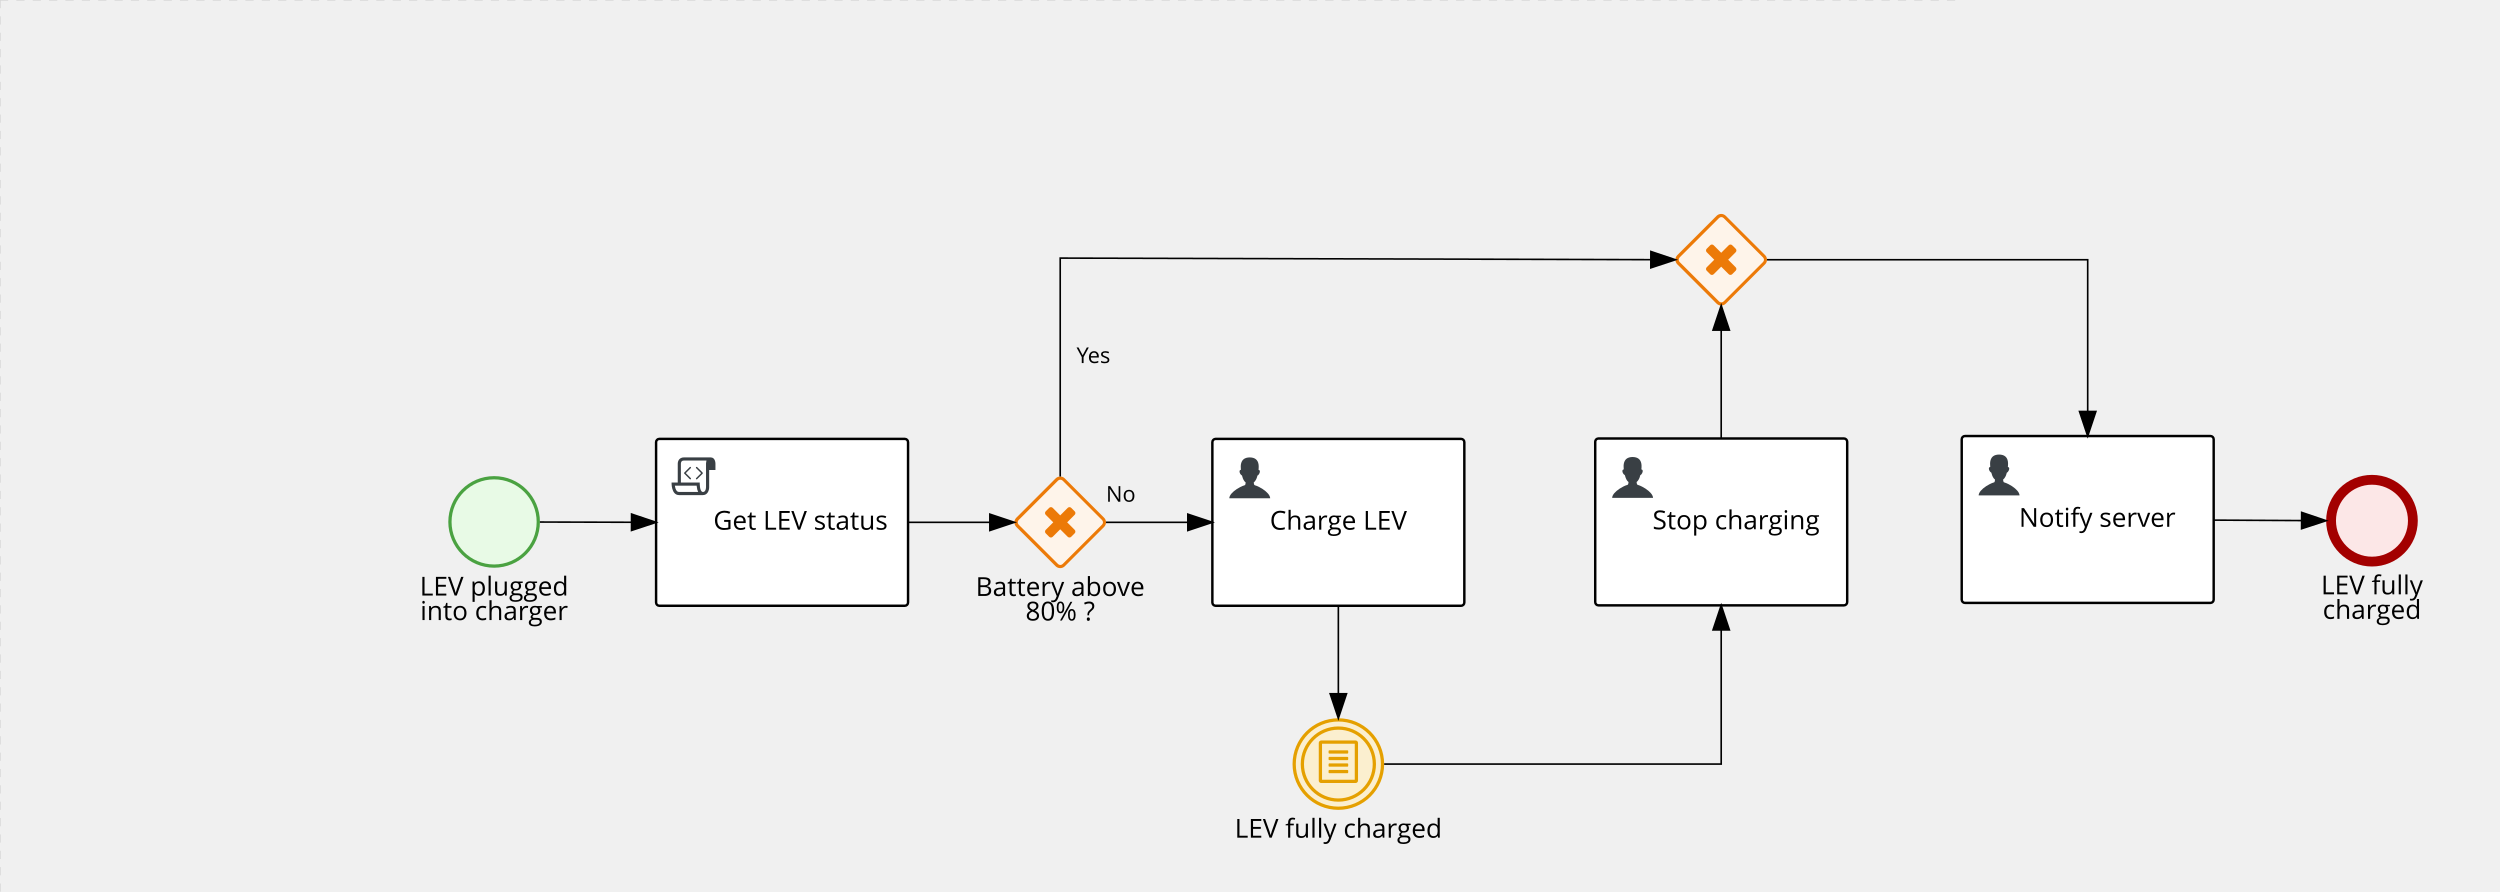
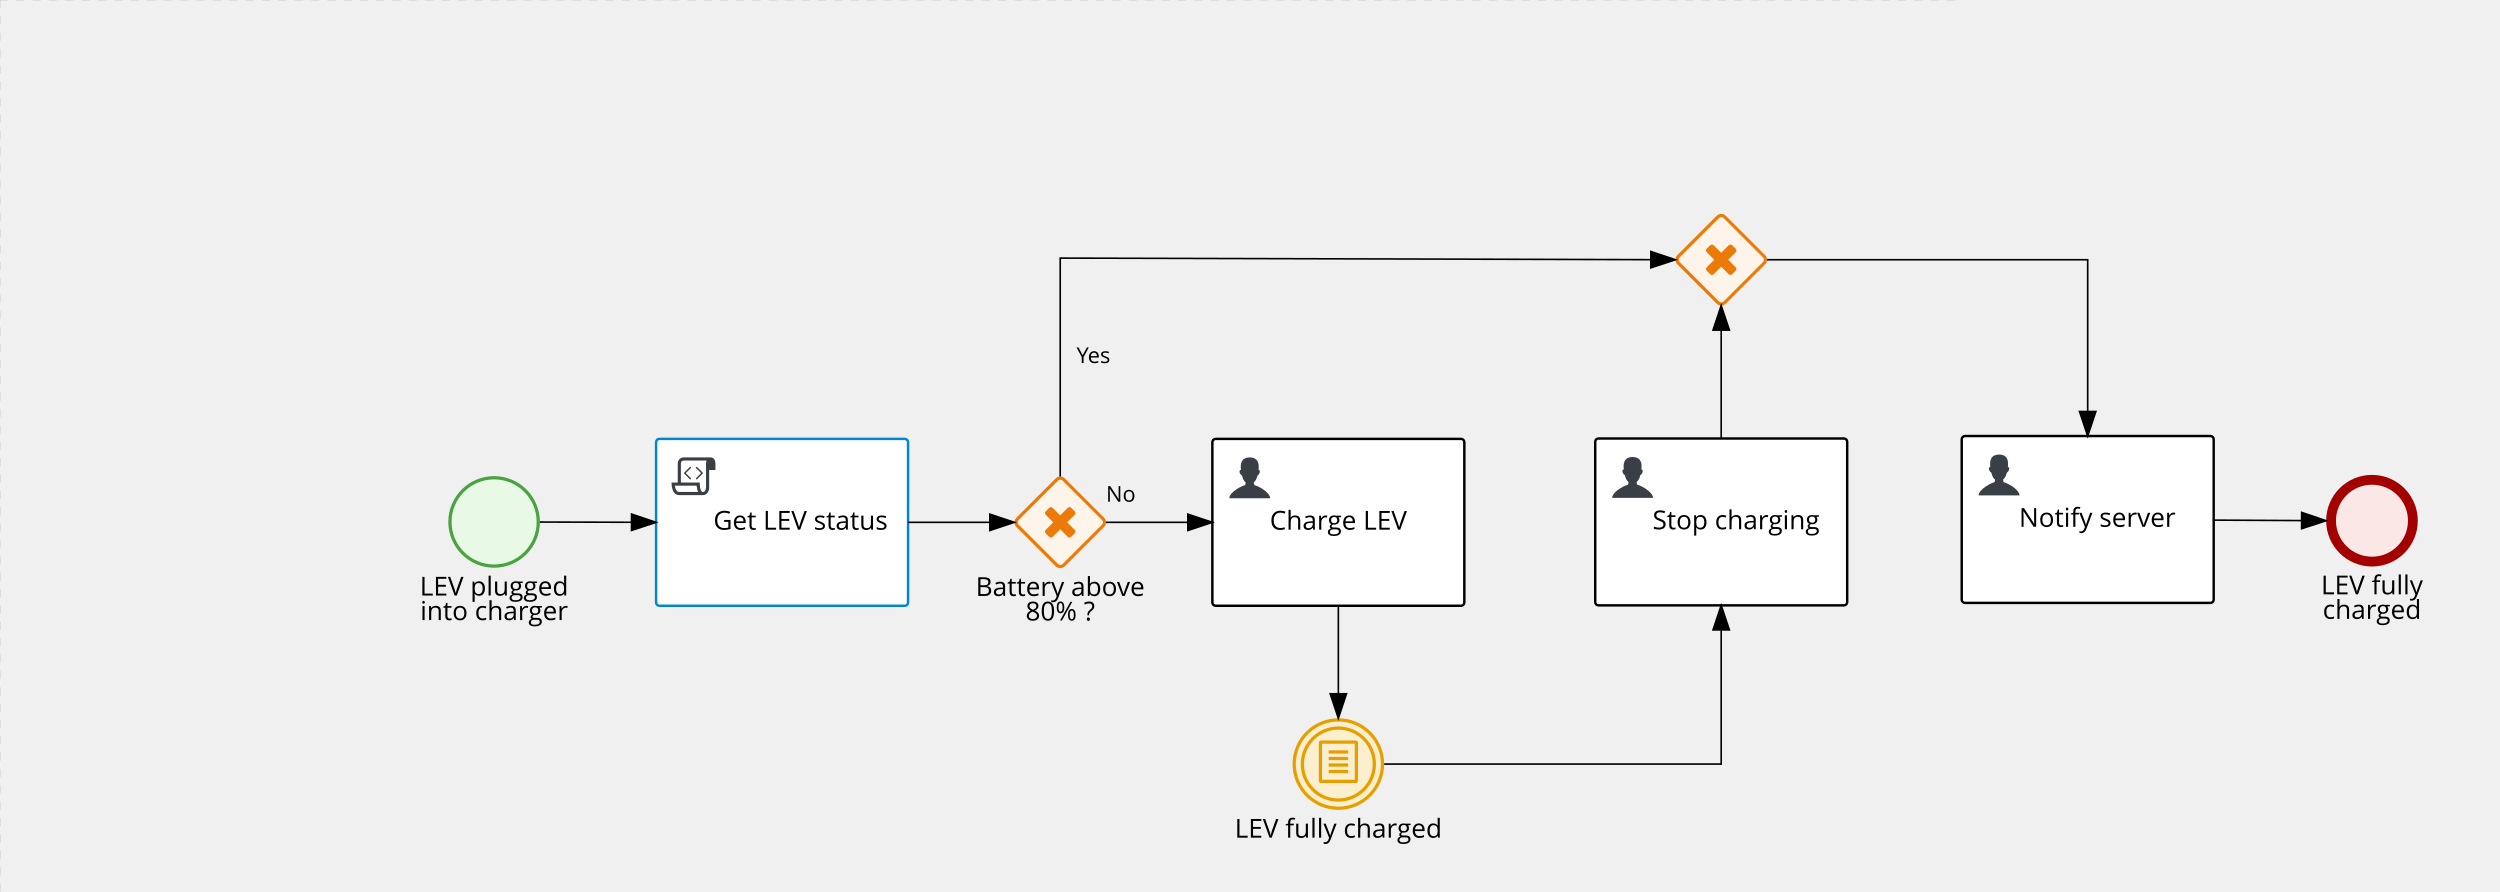
<svg xmlns="http://www.w3.org/2000/svg" version="1.1" width="1528" height="545" viewBox="0 0 1528 545">
  <defs />
  <g transform="matrix(1,0,0,1,0,0)">
    <g>
      <g>
        <g>
          <path fill="none" stroke="#d3d3d3" paint-order="fill stroke markers" d=" M 0 0 L 1200 0" stroke-miterlimit="10" stroke-opacity="0.8" stroke-dasharray="5" />
        </g>
        <g>
          <path fill="none" stroke="#d3d3d3" paint-order="fill stroke markers" d=" M 0 0 L 0 800" stroke-miterlimit="10" stroke-opacity="0.8" stroke-dasharray="5" />
        </g>
      </g>
      <g id="_4B5C4515-BD2F-43A4-8A5E-1904B69EF2A3" bpmn2nodeid="_4B5C4515-BD2F-43A4-8A5E-1904B69EF2A3" transform="matrix(1,0,0,1,620,291.25)">
        <g>
          <path fill="none" stroke="none" />
        </g>
        <g transform="matrix(0.125,0,0,0.125,0,0)">
          <g transform="matrix(1,0,0,1,0,0)">
            <path fill="#fef4ea" stroke="none" id="_4B5C4515-BD2F-43A4-8A5E-1904B69EF2A3?shapeType=BACKGROUND" paint-order="stroke fill markers" d=" M 0 0 M 224.4 4.3 C 216.4 4.3 208.4 7.3 202.3 13.4 L 13.5 202.2 C 1.3 214.4 1.3 234.2 13.5 246.4 L 202.2 435.1 C 208.3 441.2 216.4 444.2 224.3 444.2 C 232.2 444.2 240.3 441.2 246.4 435.1 L 435.1 246.4 C 447.3 234.2 447.3 214.4 435.1 202.2 L 246.5 13.4 C 240.4 7.3 232.4 4.3 224.4 4.3 L 224.4 4.3 Z" />
          </g>
          <g>
            <g transform="matrix(1,0,0,1,0,0)">
              <g transform="matrix(1,0,0,1,0,0)">
                <path fill="#ec7a08" stroke="none" id="_4B5C4515-BD2F-43A4-8A5E-1904B69EF2A3?shapeType=BORDER&amp;renderType=FILL" paint-order="stroke fill markers" d=" M 0 0 M 20.8 212.7 L 213.3 20.2 C 219.6 13.9 229.7 13.9 235.9 20.2 L 428.4 212.7 C 434.7 219 434.7 229.1 428.4 235.3 L 235.9 427.8 C 229.6 434.1 219.5 434.1 213.3 427.8 L 20.8 235.3 C 14.5 229.1 14.5 218.9 20.8 212.7 L 20.8 212.7 Z M 0 0 M 0 224 C 0 232.1 3.1 240.3 9.3 246.5 L 201.5 438.7 C 213.9 451.1 234.1 451.1 246.5 438.7 L 438.7 246.5 C 444.9 240.3 448 232.1 448 224 C 448 215.9 444.9 207.7 438.7 201.5 L 246.5 9.3 C 234.1 -3.1 213.9 -3.1 201.5 9.3 L 9.3 201.5 C 3.1 207.7 0 215.9 0 224 L 0 224 Z" />
              </g>
            </g>
          </g>
          <g>
            <g transform="matrix(1,0,0,1,0,0)">
              <g transform="matrix(1,0,0,1,0,0)">
                <path fill="#ec7a08" stroke="none" id="_4B5C4515-BD2F-43A4-8A5E-1904B69EF2A3undefined" paint-order="stroke fill markers" d=" M 0 0 M 298.2 269.2 C 298.2 272.6 297.1 275.3 294.7 277.7 L 277.7 294.7 C 275.3 297.1 272.6 298.2 269.2 298.2 C 265.8 298.2 263.1 297.1 260.7 294.7 L 224 258 L 187.2 294.8 C 184.8 297.2 182.1 298.3 178.7 298.3 C 175.3 298.3 172.6 297.2 170.2 294.8 L 153.2 277.8 C 150.8 275.4 149.7 272.7 149.7 269.3 C 149.7 265.9 150.8 263.2 153.2 260.8 L 190 224 L 153.2 187.2 C 150.8 184.8 149.7 182 149.7 178.7 C 149.7 175.3 150.8 172.5 153.2 170.2 L 170.2 153.2 C 172.6 150.8 175.3 149.7 178.7 149.7 C 182.1 149.7 184.8 150.8 187.2 153.2 L 224 190 L 260.8 153.2 C 263.2 150.8 265.9 149.7 269.3 149.7 C 272.7 149.7 275.4 150.8 277.8 153.2 L 294.8 170.2 C 297.2 172.5 298.3 175.3 298.3 178.7 C 298.3 182 297.2 184.8 294.8 187.2 L 258 224 L 294.8 260.8 C 297.1 263.1 298.2 265.9 298.2 269.2 Z" />
              </g>
            </g>
          </g>
        </g>
        <g transform="matrix(1,0,0,1,-25.74219,61)">
          <text fill="#000000" stroke="none" font-family="Open Sans" font-size="12pt" font-style="normal" font-weight="normal" text-decoration="normal" x="53.742" y="12" text-anchor="middle" dominant-baseline="alphabetic">Battery above </text>
          <text fill="#000000" stroke="none" font-family="Open Sans" font-size="12pt" font-style="normal" font-weight="normal" text-decoration="normal" x="53.742" y="27" text-anchor="middle" dominant-baseline="alphabetic">        80% ?        </text>
        </g>
      </g>
      <g id="_B5CCC057-EF30-4952-B1A7-DE82EDC33570" bpmn2nodeid="_B5CCC057-EF30-4952-B1A7-DE82EDC33570" transform="matrix(1,0,0,1,274,291)">
        <g>
          <path fill="none" stroke="none" />
        </g>
        <g transform="matrix(0.125,0,0,0.125,0,0)">
          <g transform="matrix(1,0,0,1,0,0)">
            <path fill="#e8fae6" stroke="none" id="_B5CCC057-EF30-4952-B1A7-DE82EDC33570?shapeType=BACKGROUND" paint-order="stroke fill markers" d=" M 0 0 M 444 224 C 444 263.9 434.2 300.8 414.4 334.5 C 394.7 368.2 368 394.9 334.4 414.5 C 300.8 434.1 263.9 444 224 444 C 184.1 444 147.2 434.2 113.5 414.4 C 79.8 394.7 53.1 368 33.5 334.4 C 13.9 300.8 4 263.9 4 224 C 4 184.1 13.8 147.2 33.6 113.5 C 53.4 79.8 80.1 53.1 113.6 33.5 C 147.1 13.9 184.1 4 224 4 C 263.9 4 300.8 13.8 334.5 33.6 C 368.2 53.4 394.9 80.1 414.5 113.6 C 434.1 147.1 444 184.1 444 224 Z" />
          </g>
          <g>
            <g transform="matrix(1,0,0,1,0,0)">
              <g transform="matrix(1,0,0,1,0,0)">
                <path fill="#4aa241" stroke="none" id="_B5CCC057-EF30-4952-B1A7-DE82EDC33570?shapeType=BORDER&amp;renderType=FILL" paint-order="stroke fill markers" d=" M 0 0 M 224 0 C 100.3 0 0 100.3 0 224 C 0 347.7 100.3 448 224 448 C 347.7 448 448 347.7 448 224 C 448 100.3 347.7 0 224 0 Z M 0 0 M 224 432 C 109.1 432 16 338.9 16 224 C 16 109.1 109.1 16 224 16 C 338.9 16 432 109.1 432 224 C 432 338.9 338.9 432 224 432 Z" />
              </g>
            </g>
          </g>
        </g>
        <g transform="matrix(1,0,0,1,-19.51172,61)">
          <text fill="#000000" stroke="none" font-family="Open Sans" font-size="12pt" font-style="normal" font-weight="normal" text-decoration="normal" x="47.512" y="12" text-anchor="middle" dominant-baseline="alphabetic">LEV plugged </text>
          <text fill="#000000" stroke="none" font-family="Open Sans" font-size="12pt" font-style="normal" font-weight="normal" text-decoration="normal" x="47.512" y="27" text-anchor="middle" dominant-baseline="alphabetic">into charger </text>
        </g>
      </g>
      <g id="_08F3C379-D075-4F62-9CAC-3A40F6E01151" bpmn2nodeid="_08F3C379-D075-4F62-9CAC-3A40F6E01151" transform="matrix(1,0,0,1,1024,130.75)">
        <g>
          <path fill="none" stroke="none" />
        </g>
        <g transform="matrix(0.125,0,0,0.125,0,0)">
          <g transform="matrix(1,0,0,1,0,0)">
            <path fill="#fef4ea" stroke="none" id="_08F3C379-D075-4F62-9CAC-3A40F6E01151?shapeType=BACKGROUND" paint-order="stroke fill markers" d=" M 0 0 M 224.4 4.3 C 216.4 4.3 208.4 7.3 202.3 13.4 L 13.5 202.2 C 1.3 214.4 1.3 234.2 13.5 246.4 L 202.2 435.1 C 208.3 441.2 216.4 444.2 224.3 444.2 C 232.2 444.2 240.3 441.2 246.4 435.1 L 435.1 246.4 C 447.3 234.2 447.3 214.4 435.1 202.2 L 246.5 13.4 C 240.4 7.3 232.4 4.3 224.4 4.3 L 224.4 4.3 Z" />
          </g>
          <g>
            <g transform="matrix(1,0,0,1,0,0)">
              <g transform="matrix(1,0,0,1,0,0)">
                <path fill="#ec7a08" stroke="none" id="_08F3C379-D075-4F62-9CAC-3A40F6E01151?shapeType=BORDER&amp;renderType=FILL" paint-order="stroke fill markers" d=" M 0 0 M 20.8 212.7 L 213.3 20.2 C 219.6 13.9 229.7 13.9 235.9 20.2 L 428.4 212.7 C 434.7 219 434.7 229.1 428.4 235.3 L 235.9 427.8 C 229.6 434.1 219.5 434.1 213.3 427.8 L 20.8 235.3 C 14.5 229.1 14.5 218.9 20.8 212.7 L 20.8 212.7 Z M 0 0 M 0 224 C 0 232.1 3.1 240.3 9.3 246.5 L 201.5 438.7 C 213.9 451.1 234.1 451.1 246.5 438.7 L 438.7 246.5 C 444.9 240.3 448 232.1 448 224 C 448 215.9 444.9 207.7 438.7 201.5 L 246.5 9.3 C 234.1 -3.1 213.9 -3.1 201.5 9.3 L 9.3 201.5 C 3.1 207.7 0 215.9 0 224 L 0 224 Z" />
              </g>
            </g>
          </g>
          <g>
            <g transform="matrix(1,0,0,1,0,0)">
              <g transform="matrix(1,0,0,1,0,0)">
                <path fill="#ec7a08" stroke="none" id="_08F3C379-D075-4F62-9CAC-3A40F6E01151undefined" paint-order="stroke fill markers" d=" M 0 0 M 298.2 269.2 C 298.2 272.6 297.1 275.3 294.7 277.7 L 277.7 294.7 C 275.3 297.1 272.6 298.2 269.2 298.2 C 265.8 298.2 263.1 297.1 260.7 294.7 L 224 258 L 187.2 294.8 C 184.8 297.2 182.1 298.3 178.7 298.3 C 175.3 298.3 172.6 297.2 170.2 294.8 L 153.2 277.8 C 150.8 275.4 149.7 272.7 149.7 269.3 C 149.7 265.9 150.8 263.2 153.2 260.8 L 190 224 L 153.2 187.2 C 150.8 184.8 149.7 182 149.7 178.7 C 149.7 175.3 150.8 172.5 153.2 170.2 L 170.2 153.2 C 172.6 150.8 175.3 149.7 178.7 149.7 C 182.1 149.7 184.8 150.8 187.2 153.2 L 224 190 L 260.8 153.2 C 263.2 150.8 265.9 149.7 269.3 149.7 C 272.7 149.7 275.4 150.8 277.8 153.2 L 294.8 170.2 C 297.2 172.5 298.3 175.3 298.3 178.7 C 298.3 182 297.2 184.8 294.8 187.2 L 258 224 L 294.8 260.8 C 297.1 263.1 298.2 265.9 298.2 269.2 Z" />
              </g>
            </g>
          </g>
        </g>
        <g transform="matrix(1,0,0,1,28,61)" />
      </g>
      <g id="_71F5C260-E4D3-4746-9C67-C481BD1EAB73" bpmn2nodeid="_71F5C260-E4D3-4746-9C67-C481BD1EAB73" transform="matrix(1,0,0,1,790,439)">
        <g>
          <path fill="none" stroke="none" />
        </g>
        <g transform="matrix(0.125,0,0,0.125,0,0)">
          <g transform="matrix(1,0,0,1,0,0)">
            <path fill="#fbefcf" stroke="none" id="_71F5C260-E4D3-4746-9C67-C481BD1EAB73?shapeType=BACKGROUND" paint-order="stroke fill markers" d=" M 0 0 M 444 224 C 444 263.9 434.2 300.8 414.4 334.5 C 394.7 368.2 368 394.9 334.4 414.5 C 300.8 434.1 263.9 444 224 444 C 184.1 444 147.2 434.2 113.5 414.4 C 79.8 394.7 53.1 368 33.5 334.4 C 13.9 300.8 4 263.9 4 224 C 4 184.1 13.8 147.2 33.6 113.5 C 53.4 79.8 80.1 53.1 113.6 33.5 C 147.1 13.9 184.1 4 224 4 C 263.9 4 300.8 13.8 334.5 33.6 C 368.2 53.4 394.9 80.1 414.5 113.6 C 434.1 147.1 444 184.1 444 224 Z" />
          </g>
          <g>
            <g transform="matrix(1,0,0,1,0,0)">
              <g transform="matrix(1,0,0,1,0,0)">
                <path fill="#e5a000" stroke="none" id="_71F5C260-E4D3-4746-9C67-C481BD1EAB73?shapeType=BORDER&amp;renderType=FILL" paint-order="stroke fill markers" d=" M 0 0 M 224 408 C 122.5 408 40 325.5 40 224 C 40 122.5 122.5 40 224 40 C 325.5 40 408 122.5 408 224 C 408 325.5 325.5 408 224 408 Z M 0 0 M 224 56 C 131.4 56 56 131.4 56 224 C 56 316.6 131.4 392 224 392 C 316.6 392 392 316.6 392 224 C 392 131.4 316.6 56 224 56 Z M 0 0 M 224 16 C 252.1 16 279.3 21.5 305 32.3 C 329.8 42.8 352 57.8 371.1 76.9 C 390.2 96 405.2 118.3 415.7 143 C 426.5 168.6 432 195.9 432 224 C 432 252.1 426.5 279.3 415.7 305 C 405.2 329.8 390.2 352 371.1 371.1 C 352 390.2 329.7 405.2 305 415.7 C 279.4 426.5 252.1 432 224 432 C 195.9 432 168.7 426.5 143 415.7 C 118.2 405.2 96 390.2 76.9 371.1 C 57.8 352 42.8 329.7 32.3 305 C 21.5 279.3 16 252.1 16 224 C 16 195.9 21.5 168.7 32.3 143 C 42.8 118.2 57.8 96 76.9 76.9 C 96 57.8 118.3 42.8 143 32.3 C 168.7 21.5 195.9 16 224 16 M 224 0 C 100.3 0 0 100.3 0 224 C 0 347.7 100.3 448 224 448 C 347.7 448 448 347.7 448 224 C 448 100.3 347.7 0 224 0 L 224 0 Z" />
              </g>
            </g>
          </g>
          <g>
            <g transform="matrix(1,0,0,1,0,0)">
              <g transform="matrix(1,0,0,1,0,0)">
                <path fill="#e5a000" stroke="none" id="_71F5C260-E4D3-4746-9C67-C481BD1EAB73undefined" paint-order="stroke fill markers" d=" M 0 0 M 320.2 304.7 C 320.2 308 319.1 310.8 316.7 313.2 C 314.3 315.5 311.6 316.7 308.2 316.7 L 140.2 316.7 C 136.8 316.7 134 315.5 131.7 313.2 C 129.3 310.8 128.2 308 128.2 304.7 L 128.2 120.7 C 128.2 117.4 129.3 114.5 131.7 112.2 C 134 109.9 136.8 108.7 140.2 108.7 L 308.2 108.7 C 311.6 108.7 314.3 109.9 316.7 112.2 C 319.1 114.5 320.2 117.4 320.2 120.7 L 320.2 304.7 Z M 0 0 M 304.2 300.7 L 304.2 124.7 L 144.2 124.7 L 144.2 300.7 L 304.2 300.7 Z M 0 0 M 176.2 192.7 C 176.2 191.5 176.6 190.6 177.3 189.8 C 178 189 179 188.7 180.2 188.7 L 268.2 188.7 C 269.3 188.7 270.3 189.1 271.1 189.8 C 271.9 190.5 272.2 191.5 272.2 192.7 L 272.2 200.7 C 272.2 201.9 271.8 202.8 271.1 203.6 C 270.4 204.4 269.4 204.7 268.2 204.7 L 180.2 204.7 C 179 204.7 178.1 204.3 177.3 203.6 C 176.5 202.9 176.2 201.9 176.2 200.7 L 176.2 192.7 Z M 0 0 M 176.2 160.7 C 176.2 159.5 176.6 158.6 177.3 157.8 C 178 157 179 156.7 180.2 156.7 L 268.2 156.7 C 269.3 156.7 270.3 157.1 271.1 157.8 C 271.9 158.5 272.2 159.5 272.2 160.7 L 272.2 168.7 C 272.2 169.9 271.8 170.8 271.1 171.6 C 270.4 172.4 269.4 172.7 268.2 172.7 L 180.2 172.7 C 179 172.7 178.1 172.3 177.3 171.6 C 176.5 170.9 176.2 169.9 176.2 168.7 L 176.2 160.7 Z M 0 0 M 268.2 220.7 C 269.3 220.7 270.3 221.1 271.1 221.8 C 271.9 222.5 272.2 223.5 272.2 224.7 L 272.2 232.7 C 272.2 233.9 271.8 234.8 271.1 235.6 C 270.4 236.4 269.4 236.7 268.2 236.7 L 180.2 236.7 C 179 236.7 178.1 236.3 177.3 235.6 C 176.5 234.9 176.2 233.9 176.2 232.7 L 176.2 224.7 C 176.2 223.5 176.6 222.6 177.3 221.8 C 178 221 179 220.7 180.2 220.7 L 268.2 220.7 Z M 0 0 M 268.2 252.7 C 269.3 252.7 270.3 253.1 271.1 253.8 C 271.9 254.5 272.2 255.5 272.2 256.7 L 272.2 264.7 C 272.2 265.8 271.8 266.8 271.1 267.6 C 270.4 268.4 269.4 268.7 268.2 268.7 L 180.2 268.7 C 179 268.7 178.1 268.3 177.3 267.6 C 176.5 266.9 176.2 265.9 176.2 264.7 L 176.2 256.7 C 176.2 255.5 176.6 254.6 177.3 253.8 C 178 253 179 252.7 180.2 252.7 L 268.2 252.7 Z" />
              </g>
            </g>
          </g>
        </g>
        <g transform="matrix(1,0,0,1,-35.34766,61)">
          <text fill="#000000" stroke="none" font-family="Open Sans" font-size="12pt" font-style="normal" font-weight="normal" text-decoration="normal" x="63.348" y="12" text-anchor="middle" dominant-baseline="alphabetic">LEV fully charged</text>
        </g>
      </g>
      <g id="_267D009A-15D0-4B9D-A7A2-544B05562087" bpmn2nodeid="_267D009A-15D0-4B9D-A7A2-544B05562087" transform="matrix(1,0,0,1,1421.75,290.25)">
        <g>
          <path fill="none" stroke="none" />
        </g>
        <g transform="matrix(0.125,0,0,0.125,0,0)">
          <g transform="matrix(1,0,0,1,0,0)">
            <path fill="#fce7e7" stroke="none" id="_267D009A-15D0-4B9D-A7A2-544B05562087?shapeType=BACKGROUND" paint-order="stroke fill markers" d=" M 0 0 M 444 224 C 444 263.9 434.2 300.8 414.4 334.5 C 394.7 368.2 368 394.9 334.4 414.5 C 300.8 434.1 263.9 444 224 444 C 184.1 444 147.2 434.2 113.5 414.4 C 79.8 394.7 53.1 368 33.5 334.4 C 13.9 300.8 4 263.9 4 224 C 4 184.1 13.8 147.2 33.6 113.5 C 53.4 79.8 80.1 53.1 113.6 33.5 C 147.1 13.9 184.1 4 224 4 C 263.9 4 300.8 13.8 334.5 33.6 C 368.2 53.4 394.9 80.1 414.5 113.6 C 434.1 147.1 444 184.1 444 224 Z" />
          </g>
          <g>
            <g transform="matrix(1,0,0,1,0,0)">
              <g transform="matrix(1,0,0,1,0,0)">
                <path fill="#a30000" stroke="none" id="_267D009A-15D0-4B9D-A7A2-544B05562087?shapeType=BORDER&amp;renderType=FILL" paint-order="stroke fill markers" d=" M 0 0 M 224 0 C 100.3 0 0 100.3 0 224 C 0 347.7 100.3 448 224 448 C 347.7 448 448 347.7 448 224 C 448 100.3 347.7 0 224 0 Z M 0 0 M 224 400 C 126.8 400 48 321.2 48 224 C 48 126.8 126.8 48 224 48 C 321.2 48 400 126.8 400 224 C 400 321.2 321.2 400 224 400 Z" />
              </g>
            </g>
          </g>
        </g>
        <g transform="matrix(1,0,0,1,-5.21875,61)">
          <text fill="#000000" stroke="none" font-family="Open Sans" font-size="12pt" font-style="normal" font-weight="normal" text-decoration="normal" x="33.219" y="12" text-anchor="middle" dominant-baseline="alphabetic">LEV fully </text>
          <text fill="#000000" stroke="none" font-family="Open Sans" font-size="12pt" font-style="normal" font-weight="normal" text-decoration="normal" x="33.219" y="27" text-anchor="middle" dominant-baseline="alphabetic">charged </text>
        </g>
      </g>
      <g id="_A56CAD33-A695-4F9C-985E-B90B38721AEA" bpmn2nodeid="_A56CAD33-A695-4F9C-985E-B90B38721AEA" transform="matrix(1,0,0,1,975,268)">
        <g>
          <path fill="none" stroke="none" />
        </g>
        <g transform="matrix(1,0,0,1,0,0)">
          <path fill="#ffffff" stroke="none" id="_A56CAD33-A695-4F9C-985E-B90B38721AEA?shapeType=BACKGROUND" paint-order="stroke fill markers" d=" M 2 0 L 152 0 L 152 0 A 2 2 0 0 1 154 2 L 154 100 L 154 100 A 2 2 0 0 1 152 102 L 2 102 L 2 102 A 2 2 0 0 1 0 100 L 0 2 L 0 2 A 2 2 0 0 1 2 0 Z" />
        </g>
        <g transform="matrix(1,0,0,1,0,0)">
          <path fill="none" stroke="#000000" id="_A56CAD33-A695-4F9C-985E-B90B38721AEA?shapeType=BORDER&amp;renderType=STROKE" paint-order="fill stroke markers" d=" M 2 0 L 152 0 L 152 0 A 2 2 0 0 1 154 2 L 154 100 L 154 100 A 2 2 0 0 1 152 102 L 2 102 L 2 102 A 2 2 0 0 1 0 100 L 0 2 L 0 2 A 2 2 0 0 1 2 0 Z" stroke-miterlimit="10" stroke-width="1.5" stroke-dasharray="" />
        </g>
        <g>
          <g transform="matrix(0.06,0,0,0.06,9.4,9.4)">
            <g transform="matrix(1,0,0,1,0,0)">
              <path fill="#393f44" stroke="none" id="_A56CAD33-A695-4F9C-985E-B90B38721AEAundefined" paint-order="stroke fill markers" d=" M 0 0 M 16 445.21 C 16 440.869 18.784 431.129 22.001 424.217 C 35.768 394.64 77.283 359.28 129 333.084 C 144.516 325.224 157.347 319.964 167.807 317.174 C 171.932 316.074 175.729 314.414 176.525 313.363 C 178.894 310.234 180.914 302.908 181.727 294.5 L 182.5 286.5 L 178.507 283.455 C 166.303 274.146 154.284 251.678 148.04 226.5 C 145.611 216.707 145.056 215.462 142.984 215.158 C 141.703 214.97 138.083 212.243 134.939 209.099 C 123.233 197.393 116.891 177.376 121.44 166.49 C 123.002 162.751 128.155 159.01 131.75 159.004 C 134.448 159 134.471 158.603 132.914 138.788 C 130.927 113.496 134.279 92.265 143.132 74.076 C 152.232 55.38 167.569 42.882 189.049 36.66 C 210.203 30.532 237.797 30.532 258.951 36.66 C 300.042 48.563 318.958 83.806 314.955 141 C 314.32 150.075 313.624 157.788 313.409 158.14 C 313.194 158.493 314.575 159.073 316.479 159.43 C 328.929 161.766 330.986 177.018 321.496 196.621 C 316.903 206.109 309.357 214.508 304.817 215.185 C 303.023 215.453 302.293 217.146 299.943 226.5 C 296.659 239.567 294.474 245.305 287.948 257.995 C 282.491 268.606 273.035 281.109 268.108 284.229 L 264.871 286.278 L 265.518 292.889 C 266.345 301.33 268.639 309.871 270.877 312.837 C 272.067 314.415 275.002 315.79 280.063 317.139 C 291.069 320.075 303.617 325.274 321 334.102 C 369.815 358.891 410.848 393.758 425.032 422.5 C 429.07 430.682 432 440.232 432 445.21 L 432 448 L 224 448 L 16 448 L 16 445.21 Z" />
            </g>
          </g>
        </g>
        <g transform="matrix(1,0,0,1,4.04,13.68)">
          <g transform="matrix(0.04,0,0,0.04,63.36,69.12)">
            <g transform="matrix(1,0,0,1,0,0)">
              <path fill="none" stroke="none" />
            </g>
            <g transform="matrix(1,0,0,1,0,0)">
              <path fill="none" stroke="none" />
            </g>
          </g>
        </g>
        <g transform="matrix(1,0,0,1,35,43.5)">
          <text fill="#000000" stroke="none" font-family="Open Sans" font-size="12pt" font-style="normal" font-weight="normal" text-decoration="normal" x="51.082" y="12" text-anchor="middle" dominant-baseline="alphabetic">Stop charging</text>
        </g>
      </g>
      <g id="_2D353FE5-7EA9-4442-9D02-125BDD913A92" bpmn2nodeid="_2D353FE5-7EA9-4442-9D02-125BDD913A92" transform="matrix(1,0,0,1,741,268.25)">
        <g>
          <path fill="none" stroke="none" />
        </g>
        <g transform="matrix(1,0,0,1,0,0)">
          <path fill="#ffffff" stroke="none" id="_2D353FE5-7EA9-4442-9D02-125BDD913A92?shapeType=BACKGROUND" paint-order="stroke fill markers" d=" M 2 0 L 152 0 L 152 0 A 2 2 0 0 1 154 2 L 154 100 L 154 100 A 2 2 0 0 1 152 102 L 2 102 L 2 102 A 2 2 0 0 1 0 100 L 0 2 L 0 2 A 2 2 0 0 1 2 0 Z" />
        </g>
        <g transform="matrix(1,0,0,1,0,0)">
          <path fill="none" stroke="#000000" id="_2D353FE5-7EA9-4442-9D02-125BDD913A92?shapeType=BORDER&amp;renderType=STROKE" paint-order="fill stroke markers" d=" M 2 0 L 152 0 L 152 0 A 2 2 0 0 1 154 2 L 154 100 L 154 100 A 2 2 0 0 1 152 102 L 2 102 L 2 102 A 2 2 0 0 1 0 100 L 0 2 L 0 2 A 2 2 0 0 1 2 0 Z" stroke-miterlimit="10" stroke-width="1.5" stroke-dasharray="" />
        </g>
        <g>
          <g transform="matrix(0.06,0,0,0.06,9.4,9.4)">
            <g transform="matrix(1,0,0,1,0,0)">
              <path fill="#393f44" stroke="none" id="_2D353FE5-7EA9-4442-9D02-125BDD913A92undefined" paint-order="stroke fill markers" d=" M 0 0 M 16 445.21 C 16 440.869 18.784 431.129 22.001 424.217 C 35.768 394.64 77.283 359.28 129 333.084 C 144.516 325.224 157.347 319.964 167.807 317.174 C 171.932 316.074 175.729 314.414 176.525 313.363 C 178.894 310.234 180.914 302.908 181.727 294.5 L 182.5 286.5 L 178.507 283.455 C 166.303 274.146 154.284 251.678 148.04 226.5 C 145.611 216.707 145.056 215.462 142.984 215.158 C 141.703 214.97 138.083 212.243 134.939 209.099 C 123.233 197.393 116.891 177.376 121.44 166.49 C 123.002 162.751 128.155 159.01 131.75 159.004 C 134.448 159 134.471 158.603 132.914 138.788 C 130.927 113.496 134.279 92.265 143.132 74.076 C 152.232 55.38 167.569 42.882 189.049 36.66 C 210.203 30.532 237.797 30.532 258.951 36.66 C 300.042 48.563 318.958 83.806 314.955 141 C 314.32 150.075 313.624 157.788 313.409 158.14 C 313.194 158.493 314.575 159.073 316.479 159.43 C 328.929 161.766 330.986 177.018 321.496 196.621 C 316.903 206.109 309.357 214.508 304.817 215.185 C 303.023 215.453 302.293 217.146 299.943 226.5 C 296.659 239.567 294.474 245.305 287.948 257.995 C 282.491 268.606 273.035 281.109 268.108 284.229 L 264.871 286.278 L 265.518 292.889 C 266.345 301.33 268.639 309.871 270.877 312.837 C 272.067 314.415 275.002 315.79 280.063 317.139 C 291.069 320.075 303.617 325.274 321 334.102 C 369.815 358.891 410.848 393.758 425.032 422.5 C 429.07 430.682 432 440.232 432 445.21 L 432 448 L 224 448 L 16 448 L 16 445.21 Z" />
            </g>
          </g>
        </g>
        <g transform="matrix(1,0,0,1,4.04,13.68)">
          <g transform="matrix(0.04,0,0,0.04,63.36,69.12)">
            <g transform="matrix(1,0,0,1,0,0)">
              <path fill="none" stroke="none" />
            </g>
            <g transform="matrix(1,0,0,1,0,0)">
              <path fill="none" stroke="none" />
            </g>
          </g>
        </g>
        <g transform="matrix(1,0,0,1,35.09375,43.5)">
          <text fill="#000000" stroke="none" font-family="Open Sans" font-size="12pt" font-style="normal" font-weight="normal" text-decoration="normal" x="41.906" y="12" text-anchor="middle" dominant-baseline="alphabetic">Charge LEV</text>
        </g>
      </g>
      <g id="_7B8415BA-DBC8-49F2-ABD2-9E426F52D6A6" bpmn2nodeid="_7B8415BA-DBC8-49F2-ABD2-9E426F52D6A6" transform="matrix(1,0,0,1,1199,266.5)">
        <g>
          <path fill="none" stroke="none" />
        </g>
        <g transform="matrix(1,0,0,1,0,0)">
          <path fill="#ffffff" stroke="none" id="_7B8415BA-DBC8-49F2-ABD2-9E426F52D6A6?shapeType=BACKGROUND" paint-order="stroke fill markers" d=" M 2 0 L 152 0 L 152 0 A 2 2 0 0 1 154 2 L 154 100 L 154 100 A 2 2 0 0 1 152 102 L 2 102 L 2 102 A 2 2 0 0 1 0 100 L 0 2 L 0 2 A 2 2 0 0 1 2 0 Z" />
        </g>
        <g transform="matrix(1,0,0,1,0,0)">
          <path fill="none" stroke="#000000" id="_7B8415BA-DBC8-49F2-ABD2-9E426F52D6A6?shapeType=BORDER&amp;renderType=STROKE" paint-order="fill stroke markers" d=" M 2 0 L 152 0 L 152 0 A 2 2 0 0 1 154 2 L 154 100 L 154 100 A 2 2 0 0 1 152 102 L 2 102 L 2 102 A 2 2 0 0 1 0 100 L 0 2 L 0 2 A 2 2 0 0 1 2 0 Z" stroke-miterlimit="10" stroke-width="1.5" stroke-dasharray="" />
        </g>
        <g>
          <g transform="matrix(0.06,0,0,0.06,9.4,9.4)">
            <g transform="matrix(1,0,0,1,0,0)">
              <path fill="#393f44" stroke="none" id="_7B8415BA-DBC8-49F2-ABD2-9E426F52D6A6undefined" paint-order="stroke fill markers" d=" M 0 0 M 16 445.21 C 16 440.869 18.784 431.129 22.001 424.217 C 35.768 394.64 77.283 359.28 129 333.084 C 144.516 325.224 157.347 319.964 167.807 317.174 C 171.932 316.074 175.729 314.414 176.525 313.363 C 178.894 310.234 180.914 302.908 181.727 294.5 L 182.5 286.5 L 178.507 283.455 C 166.303 274.146 154.284 251.678 148.04 226.5 C 145.611 216.707 145.056 215.462 142.984 215.158 C 141.703 214.97 138.083 212.243 134.939 209.099 C 123.233 197.393 116.891 177.376 121.44 166.49 C 123.002 162.751 128.155 159.01 131.75 159.004 C 134.448 159 134.471 158.603 132.914 138.788 C 130.927 113.496 134.279 92.265 143.132 74.076 C 152.232 55.38 167.569 42.882 189.049 36.66 C 210.203 30.532 237.797 30.532 258.951 36.66 C 300.042 48.563 318.958 83.806 314.955 141 C 314.32 150.075 313.624 157.788 313.409 158.14 C 313.194 158.493 314.575 159.073 316.479 159.43 C 328.929 161.766 330.986 177.018 321.496 196.621 C 316.903 206.109 309.357 214.508 304.817 215.185 C 303.023 215.453 302.293 217.146 299.943 226.5 C 296.659 239.567 294.474 245.305 287.948 257.995 C 282.491 268.606 273.035 281.109 268.108 284.229 L 264.871 286.278 L 265.518 292.889 C 266.345 301.33 268.639 309.871 270.877 312.837 C 272.067 314.415 275.002 315.79 280.063 317.139 C 291.069 320.075 303.617 325.274 321 334.102 C 369.815 358.891 410.848 393.758 425.032 422.5 C 429.07 430.682 432 440.232 432 445.21 L 432 448 L 224 448 L 16 448 L 16 445.21 Z" />
            </g>
          </g>
        </g>
        <g transform="matrix(1,0,0,1,4.04,13.68)">
          <g transform="matrix(0.04,0,0,0.04,63.36,69.12)">
            <g transform="matrix(1,0,0,1,0,0)">
              <path fill="none" stroke="none" />
            </g>
            <g transform="matrix(1,0,0,1,0,0)">
              <path fill="none" stroke="none" />
            </g>
          </g>
        </g>
        <g transform="matrix(1,0,0,1,35,43.5)">
          <text fill="#000000" stroke="none" font-family="Open Sans" font-size="12pt" font-style="normal" font-weight="normal" text-decoration="normal" x="47.863" y="12" text-anchor="middle" dominant-baseline="alphabetic">Notify server</text>
        </g>
      </g>
      <g id="_8F596190-157C-4928-8E80-0404A342CAF7" bpmn2nodeid="_8F596190-157C-4928-8E80-0404A342CAF7">
        <g>
          <path fill="none" stroke="#000000" paint-order="fill stroke markers" d=" M 648 291.25 L 648 157.75 L 1009 158.71" stroke-miterlimit="10" stroke-dasharray="" />
        </g>
        <g transform="matrix(1,0,0,1,648,291.25)" />
        <g transform="matrix(-0.002659565,0.9999965,-0.9999965,-0.002659565,1024.013,153.75)">
          <path fill="#000000" stroke="#000000" paint-order="fill stroke markers" d=" M 10 15 L 0 15 L 5 0 Z" stroke-miterlimit="10" stroke-dasharray="" />
        </g>
        <g transform="matrix(1,0,0,1,658,211.5)">
          <text fill="#000000" stroke="none" font-family="Open Sans" font-size="10pt" font-style="normal" font-weight="normal" text-decoration="normal" x="0" y="10.4" text-anchor="start" dominant-baseline="alphabetic">Yes                                 </text>
        </g>
      </g>
      <g id="_C92D2FE5-BDF6-4644-A873-4E2D21BAF909" bpmn2nodeid="_C92D2FE5-BDF6-4644-A873-4E2D21BAF909">
        <g>
          <path fill="none" stroke="#000000" paint-order="fill stroke markers" d=" M 1080 158.75 L 1276 158.75 L 1276 251.5" stroke-miterlimit="10" stroke-dasharray="" />
        </g>
        <g transform="matrix(1,0,0,1,1080,158.75)" />
        <g transform="matrix(-1,1.2246467991473532e-16,-1.2246467991473532e-16,-1,1281,266.5)">
          <path fill="#000000" stroke="#000000" paint-order="fill stroke markers" d=" M 10 15 L 0 15 L 5 0 Z" stroke-miterlimit="10" stroke-dasharray="" />
        </g>
        <g transform="matrix(1,0,0,1,1080,148.75)" />
      </g>
      <g id="_49458C81-71A1-4223-A836-1BB2FD4FA9A5" bpmn2nodeid="_49458C81-71A1-4223-A836-1BB2FD4FA9A5">
        <g>
          <path fill="none" stroke="#000000" paint-order="fill stroke markers" d=" M 1353 317.896 L 1406.75 318.173" stroke-miterlimit="10" stroke-dasharray="" />
        </g>
        <g transform="matrix(1,0,0,1,1353,317.8962)" />
        <g transform="matrix(-0.005145729,0.9999868,-0.9999868,-0.005145729,1421.776,313.2501)">
          <path fill="#000000" stroke="#000000" paint-order="fill stroke markers" d=" M 10 15 L 0 15 L 5 0 Z" stroke-miterlimit="10" stroke-dasharray="" />
        </g>
        <g transform="matrix(1,0,0,1,1353.051,308.0732)" />
      </g>
      <g id="_BA648518-7868-42EE-ACF9-2CA76042FD84" bpmn2nodeid="_BA648518-7868-42EE-ACF9-2CA76042FD84">
        <g>
          <path fill="none" stroke="#000000" paint-order="fill stroke markers" d=" M 676 319.25 L 726 319.25" stroke-miterlimit="10" stroke-dasharray="" />
        </g>
        <g transform="matrix(1,0,0,1,676,319.25)" />
        <g transform="matrix(6.123233995736766e-17,1,-1,6.123233995736766e-17,741,314.25)">
          <path fill="#000000" stroke="#000000" paint-order="fill stroke markers" d=" M 10 15 L 0 15 L 5 0 Z" stroke-miterlimit="10" stroke-dasharray="" />
        </g>
        <g transform="matrix(1,0,0,1,676,296.25)">
          <text fill="#000000" stroke="none" font-family="Open Sans" font-size="10pt" font-style="normal" font-weight="normal" text-decoration="normal" x="0" y="10.4" text-anchor="start" dominant-baseline="alphabetic">No              </text>
        </g>
      </g>
      <g id="_C8C6B21E-D2CE-49E6-902E-57F88E2BE16D" bpmn2nodeid="_C8C6B21E-D2CE-49E6-902E-57F88E2BE16D">
        <g>
          <path fill="none" stroke="#000000" paint-order="fill stroke markers" d=" M 818 370.25 L 818 424" stroke-miterlimit="10" stroke-dasharray="" />
        </g>
        <g transform="matrix(1,0,0,1,818,370.25)" />
        <g transform="matrix(-1,1.2246467991473532e-16,-1.2246467991473532e-16,-1,823,439)">
          <path fill="#000000" stroke="#000000" paint-order="fill stroke markers" d=" M 10 15 L 0 15 L 5 0 Z" stroke-miterlimit="10" stroke-dasharray="" />
        </g>
        <g transform="matrix(1,0,0,1,828,404.625)" />
      </g>
      <g id="_CF46A1A9-0F49-4132-B283-E0B87511EA5F" bpmn2nodeid="_CF46A1A9-0F49-4132-B283-E0B87511EA5F">
        <g>
          <path fill="none" stroke="#000000" paint-order="fill stroke markers" d=" M 846 467 L 1052 467 L 1052 385" stroke-miterlimit="10" stroke-dasharray="" />
        </g>
        <g transform="matrix(1,0,0,1,846,467)" />
        <g transform="matrix(1,0,0,1,1047,370)">
          <path fill="#000000" stroke="#000000" paint-order="fill stroke markers" d=" M 10 15 L 0 15 L 5 0 Z" stroke-miterlimit="10" stroke-dasharray="" />
        </g>
        <g transform="matrix(1,0,0,1,849,457)" />
      </g>
      <g id="_8E979A52-2DFD-42E6-AFFD-8E4CE717A781" bpmn2nodeid="_8E979A52-2DFD-42E6-AFFD-8E4CE717A781">
        <g>
          <path fill="none" stroke="#000000" paint-order="fill stroke markers" d=" M 1052 268 L 1052 201.75" stroke-miterlimit="10" stroke-dasharray="" />
        </g>
        <g transform="matrix(1,0,0,1,1052,268)" />
        <g transform="matrix(1,0,0,1,1047,186.75)">
          <path fill="#000000" stroke="#000000" paint-order="fill stroke markers" d=" M 10 15 L 0 15 L 5 0 Z" stroke-miterlimit="10" stroke-dasharray="" />
        </g>
        <g transform="matrix(1,0,0,1,1062,227.375)" />
      </g>
      <g transform="matrix(1,0,0,1,620,291.25)" />
      <g transform="matrix(1,0,0,1,274,291)" />
      <g transform="matrix(1,0,0,1,1024,130.75)" />
      <g transform="matrix(1,0,0,1,790,439)" />
      <g transform="matrix(1,0,0,1,1421.75,290.25)" />
      <g transform="matrix(1,0,0,1,975,268)" />
      <g transform="matrix(1,0,0,1,741,268.25)" />
      <g transform="matrix(1,0,0,1,1199,266.5)" />
      <g id="_00CB8FBA-5BE4-4E2A-A73D-FD6F79FF0930" bpmn2nodeid="_00CB8FBA-5BE4-4E2A-A73D-FD6F79FF0930" transform="matrix(1,0,0,1,401,268.25)">
        <g>
          <path fill="none" stroke="none" />
        </g>
        <g transform="matrix(1,0,0,1,0,0)">
          <path fill="#ffffff" stroke="none" id="_00CB8FBA-5BE4-4E2A-A73D-FD6F79FF0930?shapeType=BACKGROUND" paint-order="stroke fill markers" d=" M 2 0 L 152 0 L 152 0 A 2 2 0 0 1 154 2 L 154 100 L 154 100 A 2 2 0 0 1 152 102 L 2 102 L 2 102 A 2 2 0 0 1 0 100 L 0 2 L 0 2 A 2 2 0 0 1 2 0 Z" />
        </g>
        <g transform="matrix(1,0,0,1,0,0)">
-           <path fill="none" stroke="#000000" id="_00CB8FBA-5BE4-4E2A-A73D-FD6F79FF0930?shapeType=BORDER&amp;renderType=STROKE" paint-order="fill stroke markers" d=" M 2 0 L 152 0 L 152 0 A 2 2 0 0 1 154 2 L 154 100 L 154 100 A 2 2 0 0 1 152 102 L 2 102 L 2 102 A 2 2 0 0 1 0 100 L 0 2 L 0 2 A 2 2 0 0 1 2 0 Z" stroke-miterlimit="10" stroke-width="1.5" stroke-dasharray="" />
+           <path fill="none" stroke="rgb(0,136,206)" id="_00CB8FBA-5BE4-4E2A-A73D-FD6F79FF0930?shapeType=BORDER&amp;renderType=STROKE" paint-order="fill stroke markers" d=" M 2 0 L 152 0 L 152 0 A 2 2 0 0 1 154 2 L 154 100 L 154 100 A 2 2 0 0 1 152 102 L 2 102 L 2 102 A 2 2 0 0 1 0 100 L 0 2 L 0 2 A 2 2 0 0 1 2 0 Z" stroke-miterlimit="10" stroke-width="1.5" stroke-dasharray="" />
        </g>
        <g>
          <g transform="matrix(0.06,0,0,0.06,9.4,9.4)">
            <g transform="matrix(1,0,0,1,0,0)">
              <path fill="#393f44" stroke="none" id="_00CB8FBA-5BE4-4E2A-A73D-FD6F79FF0930undefined" paint-order="stroke fill markers" d=" M 0 0 M 197.3 130.2 C 194.4 127.3 189.6 127.3 186.7 130.2 L 130.2 186.7 C 127.3 189.6 127.3 194.4 130.2 197.3 L 186.7 253.8 C 188.1 255.3 190.1 256 192 256 C 193.9 256 195.9 255.3 197.3 253.7 C 200.2 250.8 200.2 246 197.3 243.1 L 146.2 192 L 197.3 140.8 C 200.2 137.9 200.2 133.1 197.3 130.2 Z" />
            </g>
            <g transform="matrix(1,0,0,1,0,0)">
              <path fill="#393f44" stroke="none" id="_00CB8FBA-5BE4-4E2A-A73D-FD6F79FF0930undefined" paint-order="stroke fill markers" d=" M 0 0 M 261.3 130.2 C 258.4 127.3 253.6 127.3 250.7 130.2 C 247.8 133.1 247.8 137.9 250.7 140.8 L 301.8 191.9 L 250.7 243 C 247.8 245.9 247.8 250.7 250.7 253.6 C 252.1 255.3 254.1 256 256 256 C 257.9 256 259.9 255.3 261.3 253.8 L 317.8 197.3 C 320.7 194.4 320.7 189.6 317.8 186.7 L 261.3 130.2 Z" />
            </g>
            <g transform="matrix(1,0,0,1,0,0)">
              <path fill="#393f44" stroke="none" id="_00CB8FBA-5BE4-4E2A-A73D-FD6F79FF0930undefined" paint-order="stroke fill markers" d=" M 0 0 M 400 32 C 400 32 152.8 32 128 32 C 62 32 64 96 64 96 L 64 288 L 1 288 C 1 288 -4 416 78 416 L 320 416 C 368 416 384 368 384 336 C 384 314.2 384 224.4 384 160 L 448 160 L 448 96 C 448 96 449 32 400 32 Z M 0 0 M 78 383.9 C 68.5 383.9 61.6 381.1 55.5 374.9 C 43.4 362.4 37.5 339.6 34.9 320 L 256.9 320 C 257.1 322.7 257.3 325.4 257.6 328.2 C 260 351.6 264.7 370.1 271.9 383.9 L 78 383.9 L 78 383.9 Z M 0 0 M 352 336 C 352 345.9 349.6 360.3 342.9 371 C 337.2 380.1 330.4 384 320 384 C 285 384 288 288 288 288 L 96 288 L 96 96 L 96 95.9 L 96 95.1 C 96 90.6 97.6 78.3 104.7 71.2 C 106.5 69.4 111.9 64 128 64 L 356.5 64 C 354.4 72.8 352.8 81.8 352.2 89.9 C 352.2 90.5 352.1 91.1 352.1 91.7 C 352.1 92 352.1 92.3 352.1 92.6 C 352 94.8 352 96 352 96 L 352 160 L 352 336 Z" />
            </g>
          </g>
        </g>
        <g transform="matrix(1,0,0,1,35,43.5)">
          <text fill="#000000" stroke="none" font-family="Open Sans" font-size="12pt" font-style="normal" font-weight="normal" text-decoration="normal" x="53.297" y="12" text-anchor="middle" dominant-baseline="alphabetic">Get LEV status</text>
        </g>
      </g>
      <g id="_19D786FC-D7FB-4C03-B719-FF352D327937" bpmn2nodeid="_19D786FC-D7FB-4C03-B719-FF352D327937">
        <g>
          <path fill="none" stroke="#000000" paint-order="fill stroke markers" d=" M 330 319.071 L 386 319.212" stroke-miterlimit="10" stroke-dasharray="" />
        </g>
        <g transform="matrix(1,0,0,1,330,319.0707)" />
        <g transform="matrix(-0.002525244,0.9999968,-0.9999968,-0.002525244,401.0126,314.25)">
          <path fill="#000000" stroke="#000000" paint-order="fill stroke markers" d=" M 10 15 L 0 15 L 5 0 Z" stroke-miterlimit="10" stroke-dasharray="" />
        </g>
        <g transform="matrix(1,0,0,1,330.0253,309.1604)" />
      </g>
      <g id="_B98D2DA4-13BD-46E5-80C0-3EDC1DD0232F" bpmn2nodeid="_B98D2DA4-13BD-46E5-80C0-3EDC1DD0232F">
        <g>
          <path fill="none" stroke="#000000" paint-order="fill stroke markers" d=" M 555 319.25 L 605 319.25" stroke-miterlimit="10" stroke-dasharray="" />
        </g>
        <g transform="matrix(1,0,0,1,555,319.25)" />
        <g transform="matrix(6.123233995736766e-17,1,-1,6.123233995736766e-17,620,314.25)">
          <path fill="#000000" stroke="#000000" paint-order="fill stroke markers" d=" M 10 15 L 0 15 L 5 0 Z" stroke-miterlimit="10" stroke-dasharray="" />
        </g>
        <g transform="matrix(1,0,0,1,555,309.25)" />
      </g>
      <g transform="matrix(1,0,0,1,401,268.25)" />
    </g>
  </g>
</svg>
